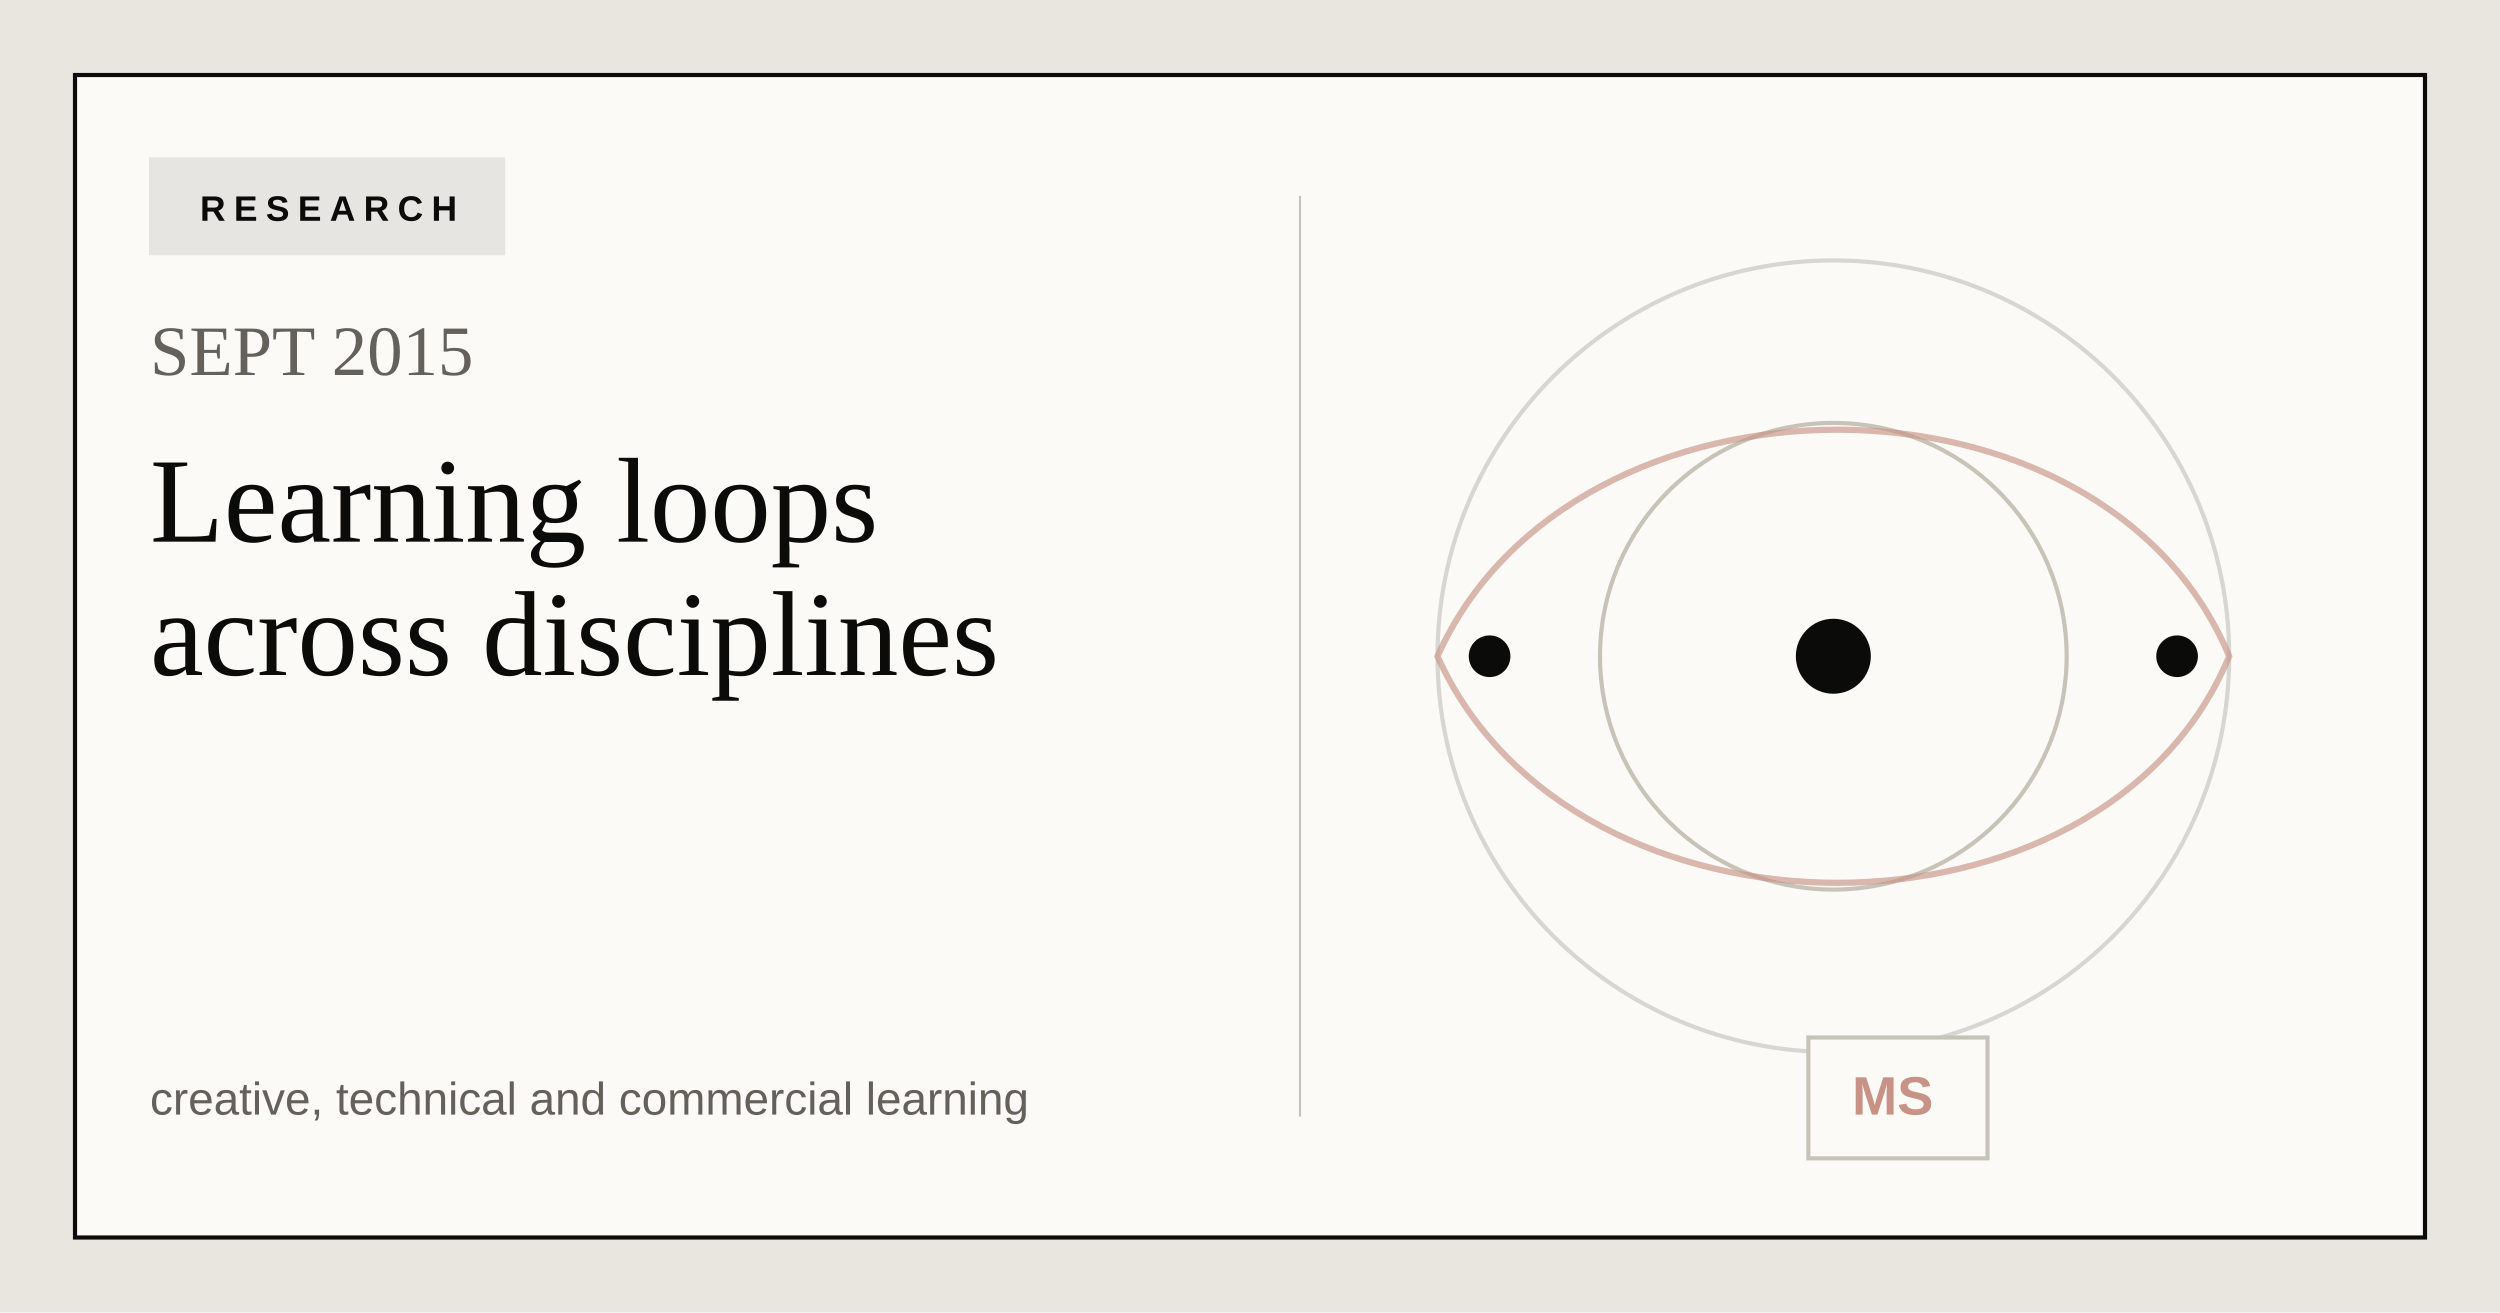
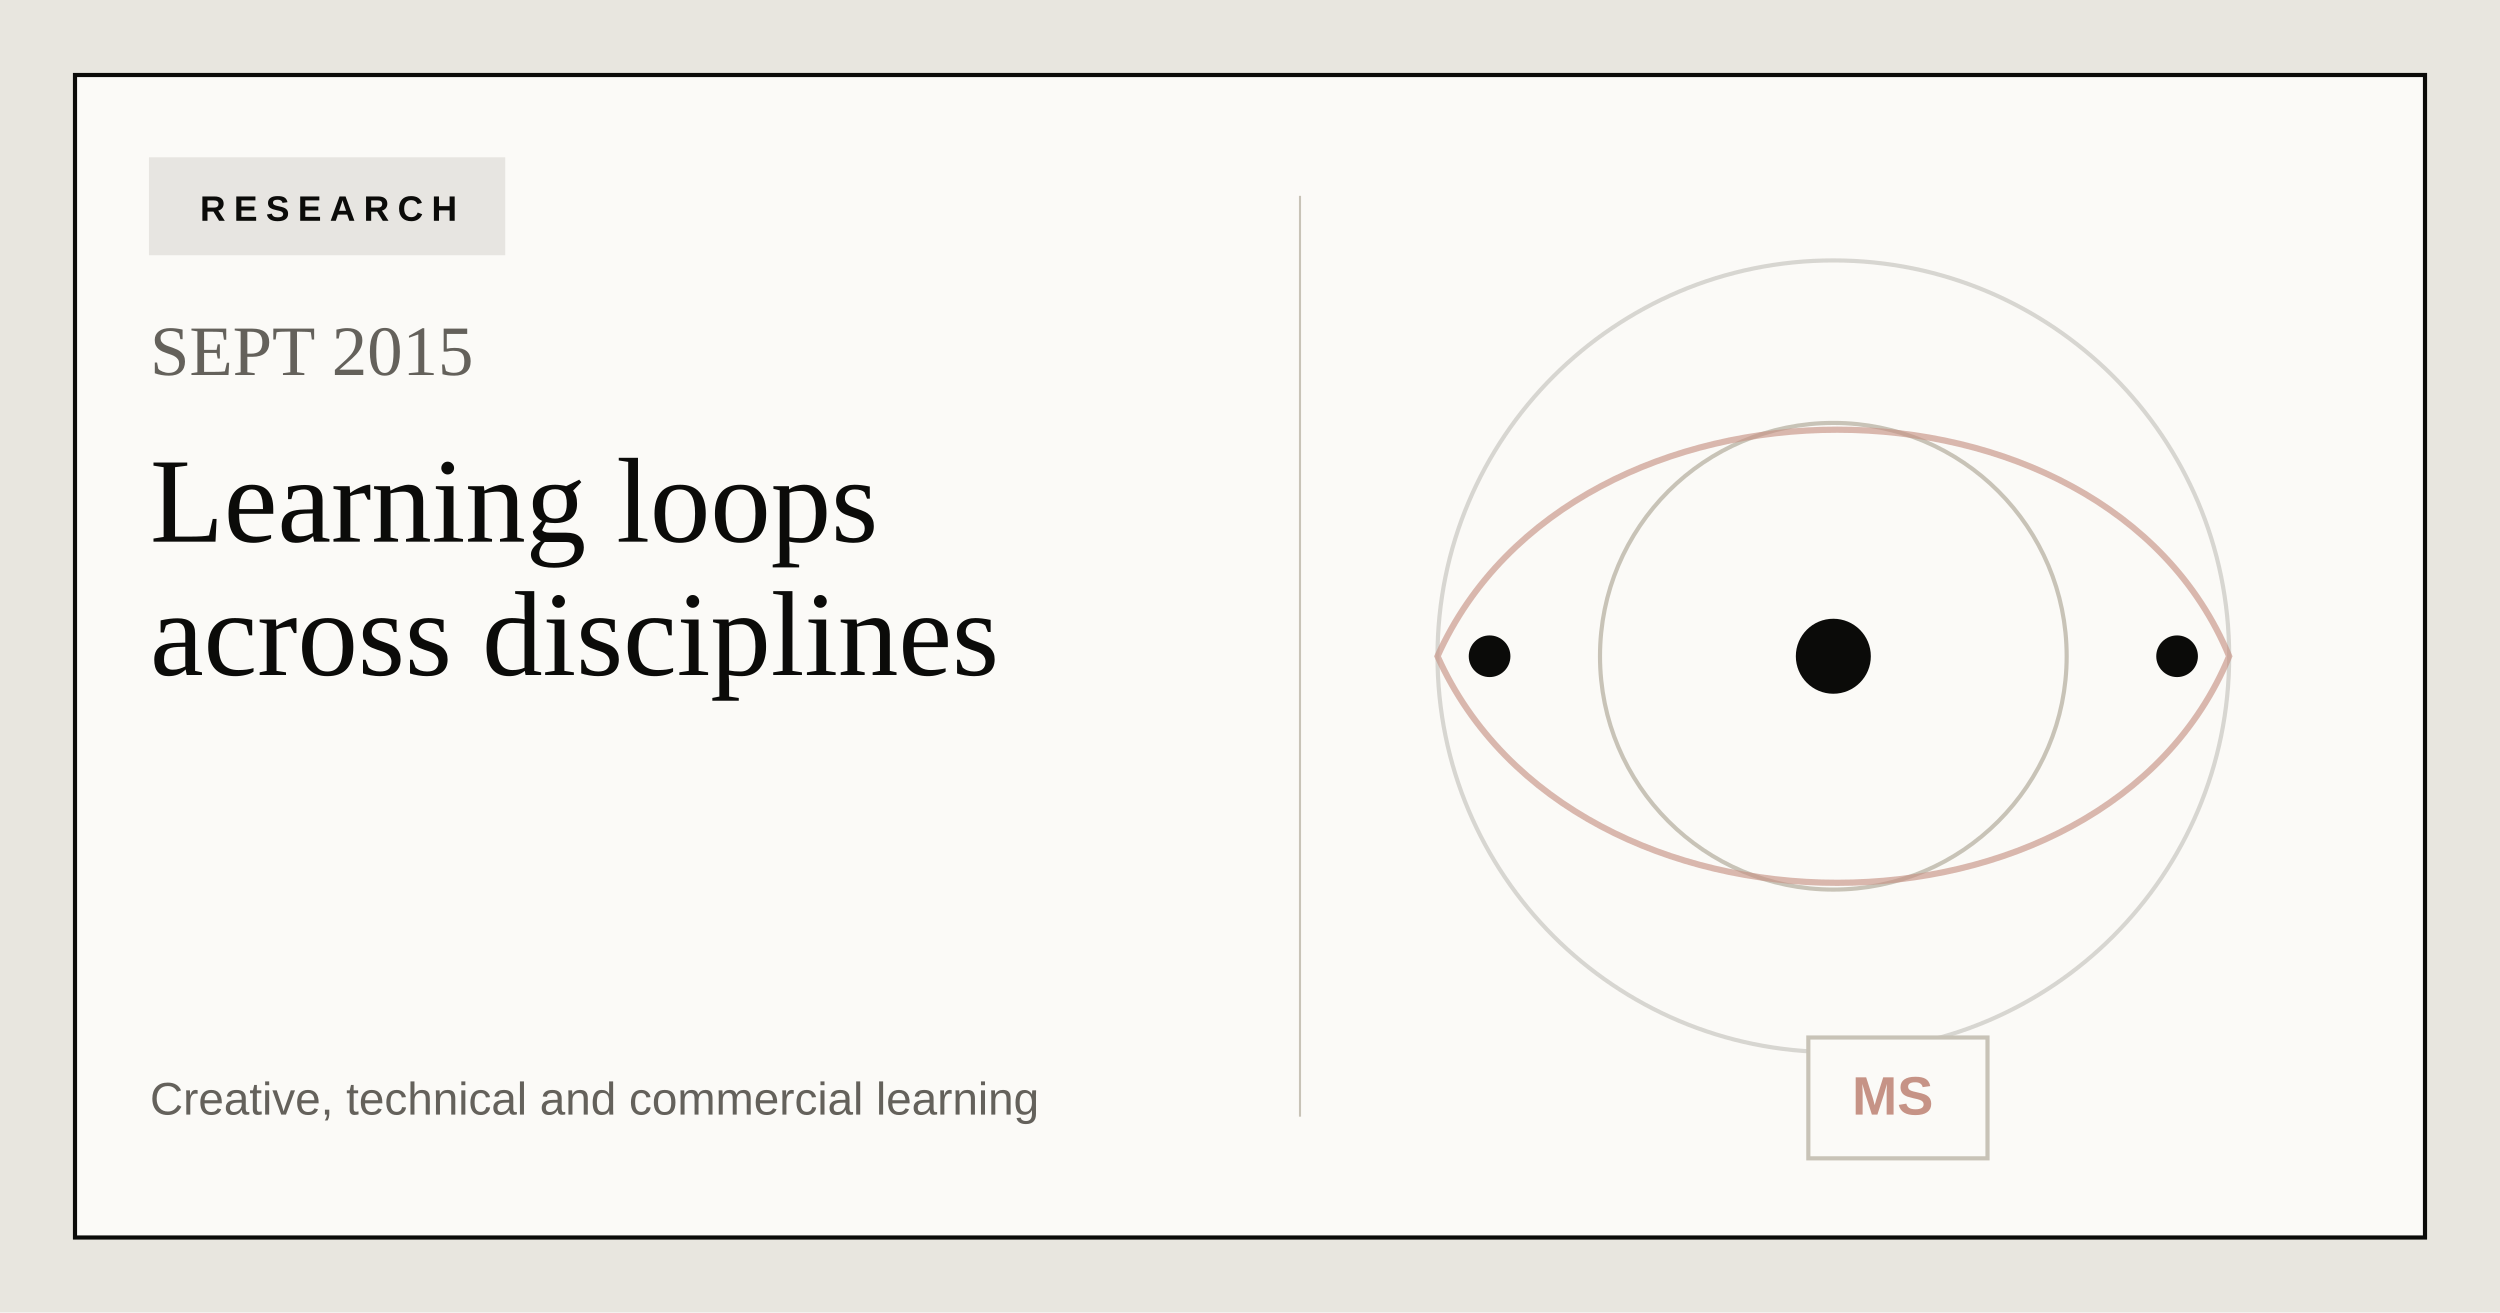
<svg xmlns="http://www.w3.org/2000/svg" width="1200" height="630" viewBox="0 0 1200 630" role="img" aria-labelledby="title desc">
  <rect width="1200" height="630" fill="#e8e6df" />
  <rect x="36" y="36" width="1128" height="558" fill="#fbfaf7" stroke="#0b0b09" stroke-width="2" />
  <rect x="72" y="76" width="170" height="46" fill="#8c877e" opacity="0.18" stroke="#8c877e" stroke-width="1" />
  <text x="96" y="106" font-family="Arial, Helvetica, sans-serif" font-size="17" font-weight="700" letter-spacing="4" fill="#0b0b09">RESEARCH</text>
  <text x="72" y="180" font-family="Georgia, 'Times New Roman', serif" font-size="34" fill="#64615b">SEPT 2015</text>
  <text x="72" y="260" font-family="Georgia, 'Times New Roman', serif" font-size="58" font-weight="500" fill="#0b0b09">Learning loops</text>
  <text x="72" y="324" font-family="Georgia, 'Times New Roman', serif" font-size="58" font-weight="500" fill="#0b0b09">across disciplines</text>
-   <text x="72" y="535" font-family="Arial, Helvetica, sans-serif" font-size="22" fill="#64615b">creative, technical and commercial learning</text>
+   <text x="72" y="535" font-family="Arial, Helvetica, sans-serif" font-size="22" fill="#64615b">Creative, technical and commercial learning</text>
  <circle cx="880" cy="315" r="190" fill="none" stroke="#8c877e" stroke-width="2" opacity="0.32" />
  <circle cx="880" cy="315" r="112" fill="none" stroke="#c8c3b7" stroke-width="2" />
  <path d="M690 315 C755 170 1010 170 1070 315 C1010 460 755 460 690 315Z" fill="none" stroke="#c69386" stroke-width="3" opacity="0.65" />
  <circle cx="880" cy="315" r="18" fill="#0b0b09" />
  <circle cx="715" cy="315" r="10" fill="#0b0b09" />
  <circle cx="1045" cy="315" r="10" fill="#0b0b09" />
  <line x1="624" y1="94" x2="624" y2="536" stroke="#c8c3b7" stroke-width="1" />
  <rect x="868" y="498" width="86" height="58" fill="#fbfaf7" stroke="#c8c3b7" stroke-width="2" />
  <text x="889" y="535" font-family="Arial, Helvetica, sans-serif" font-size="26" font-weight="700" fill="#c69386">MS</text>
</svg>
